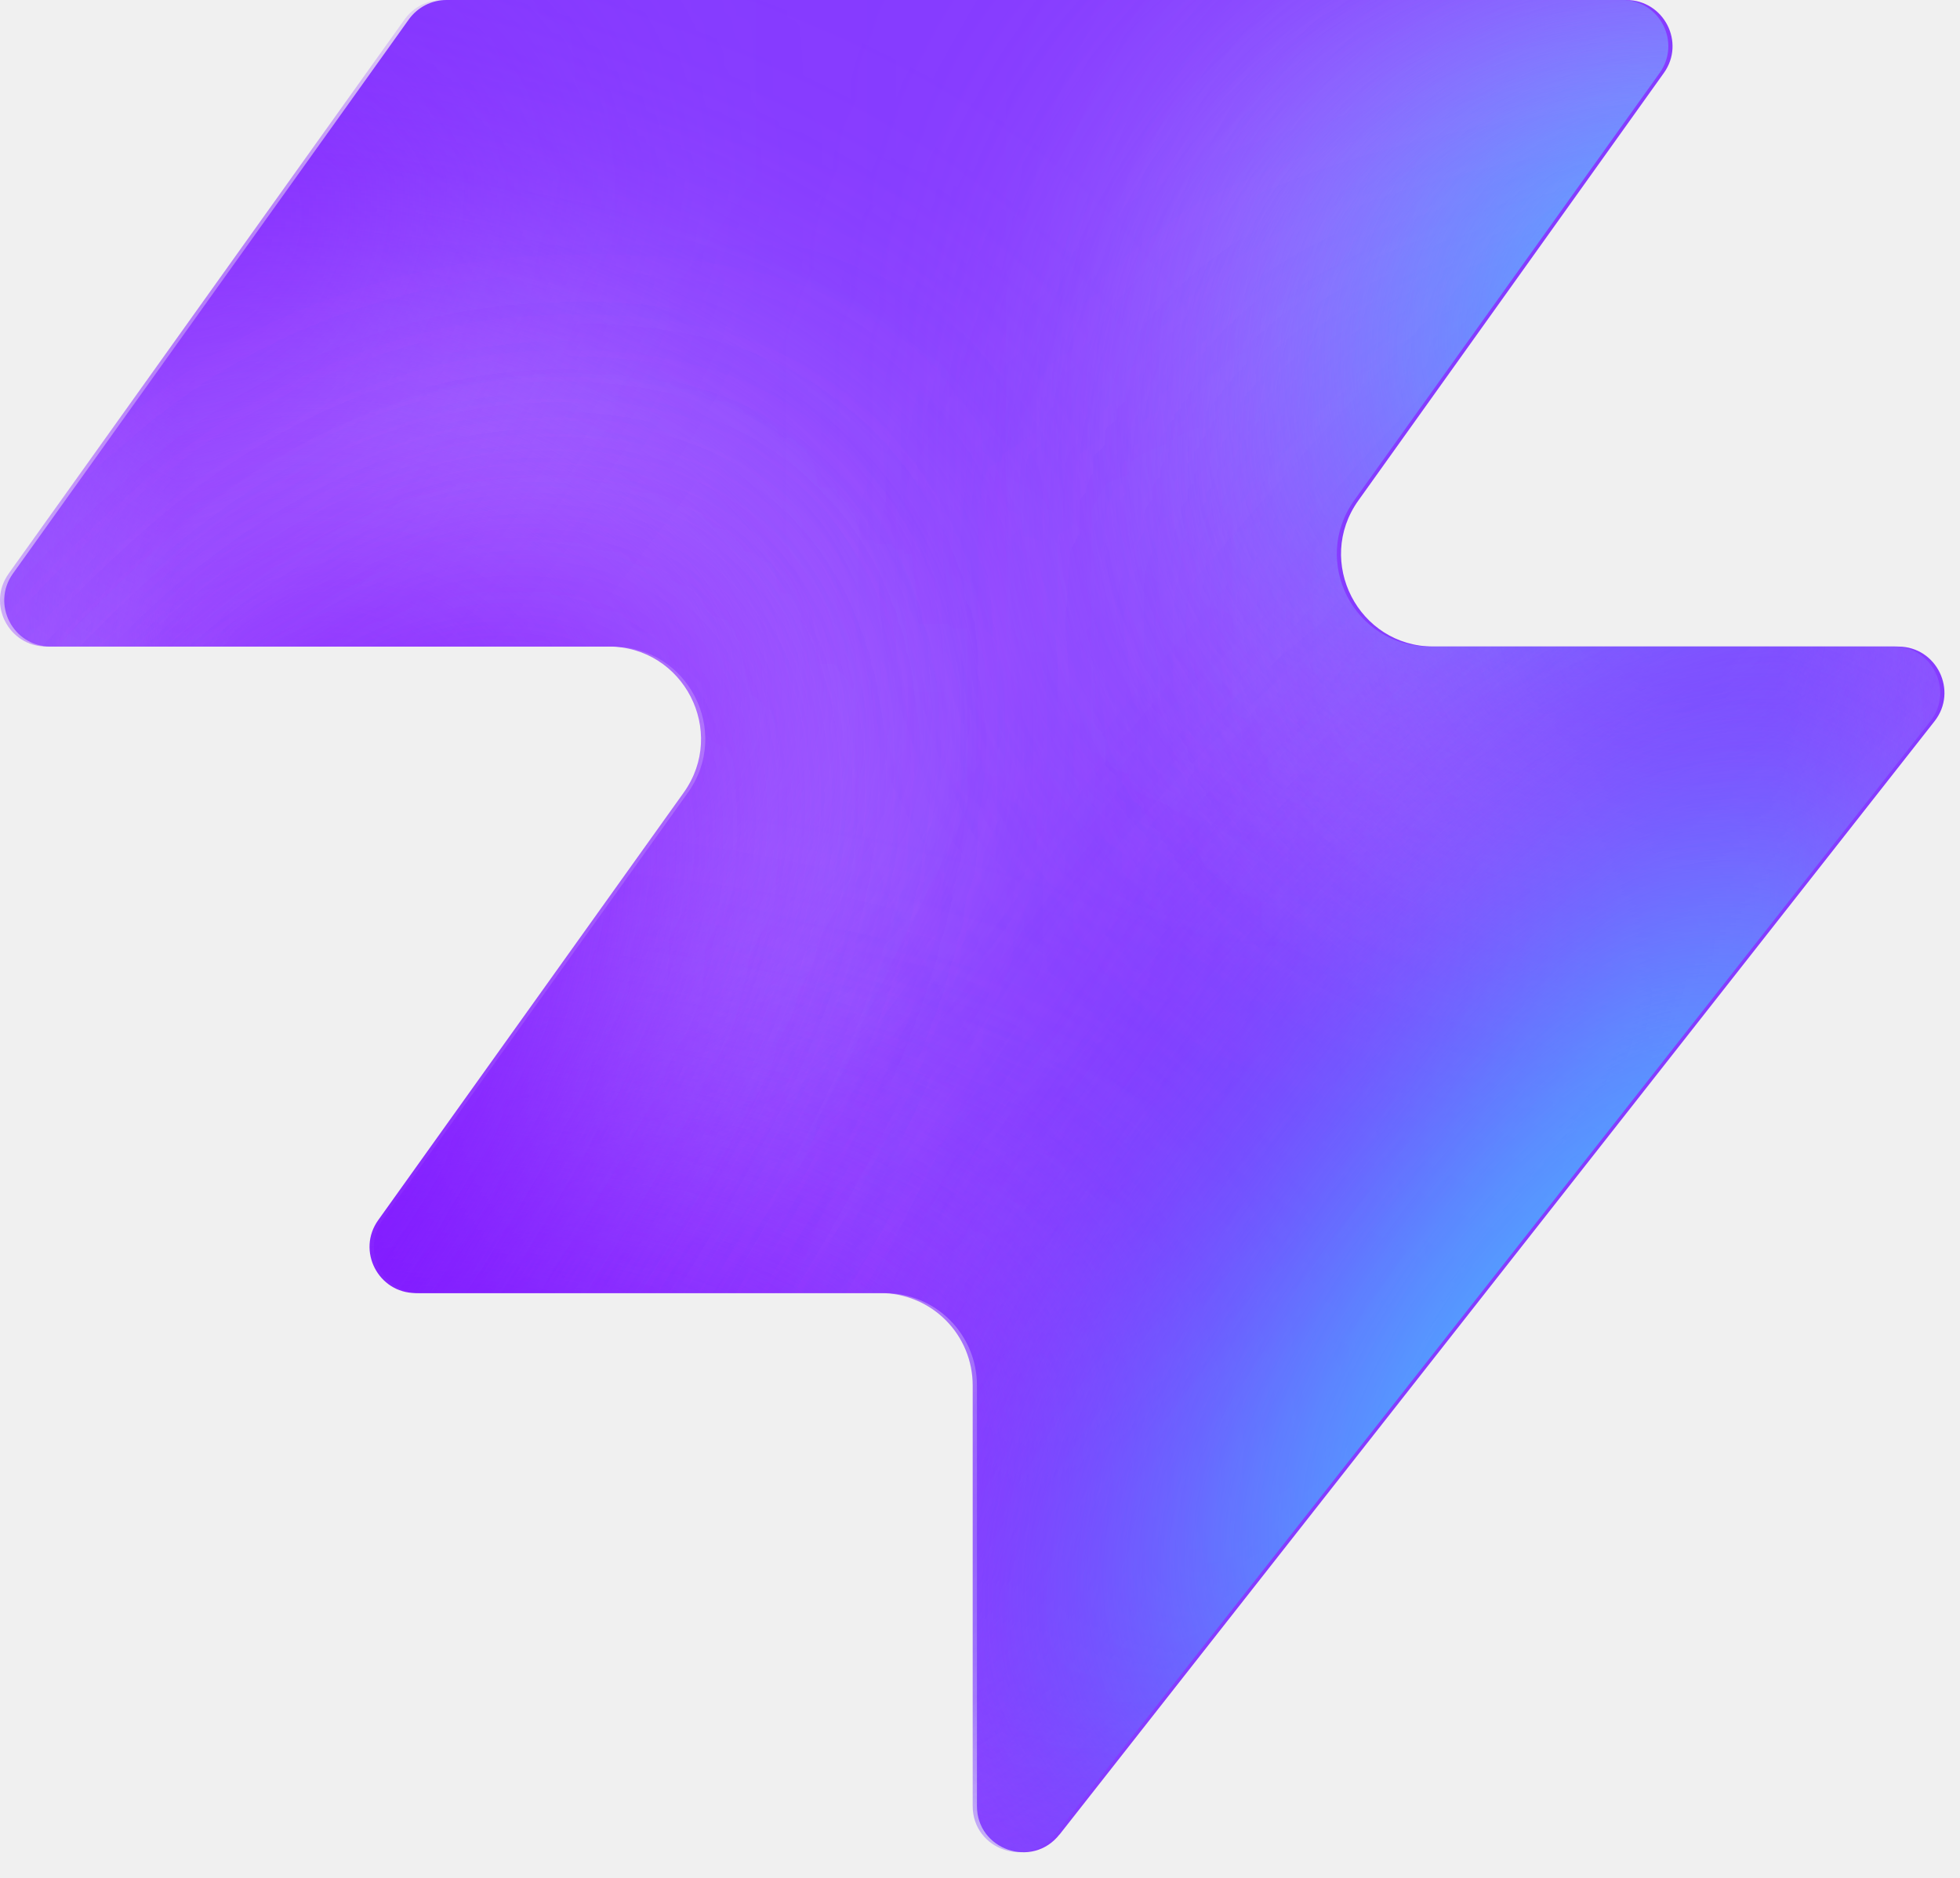
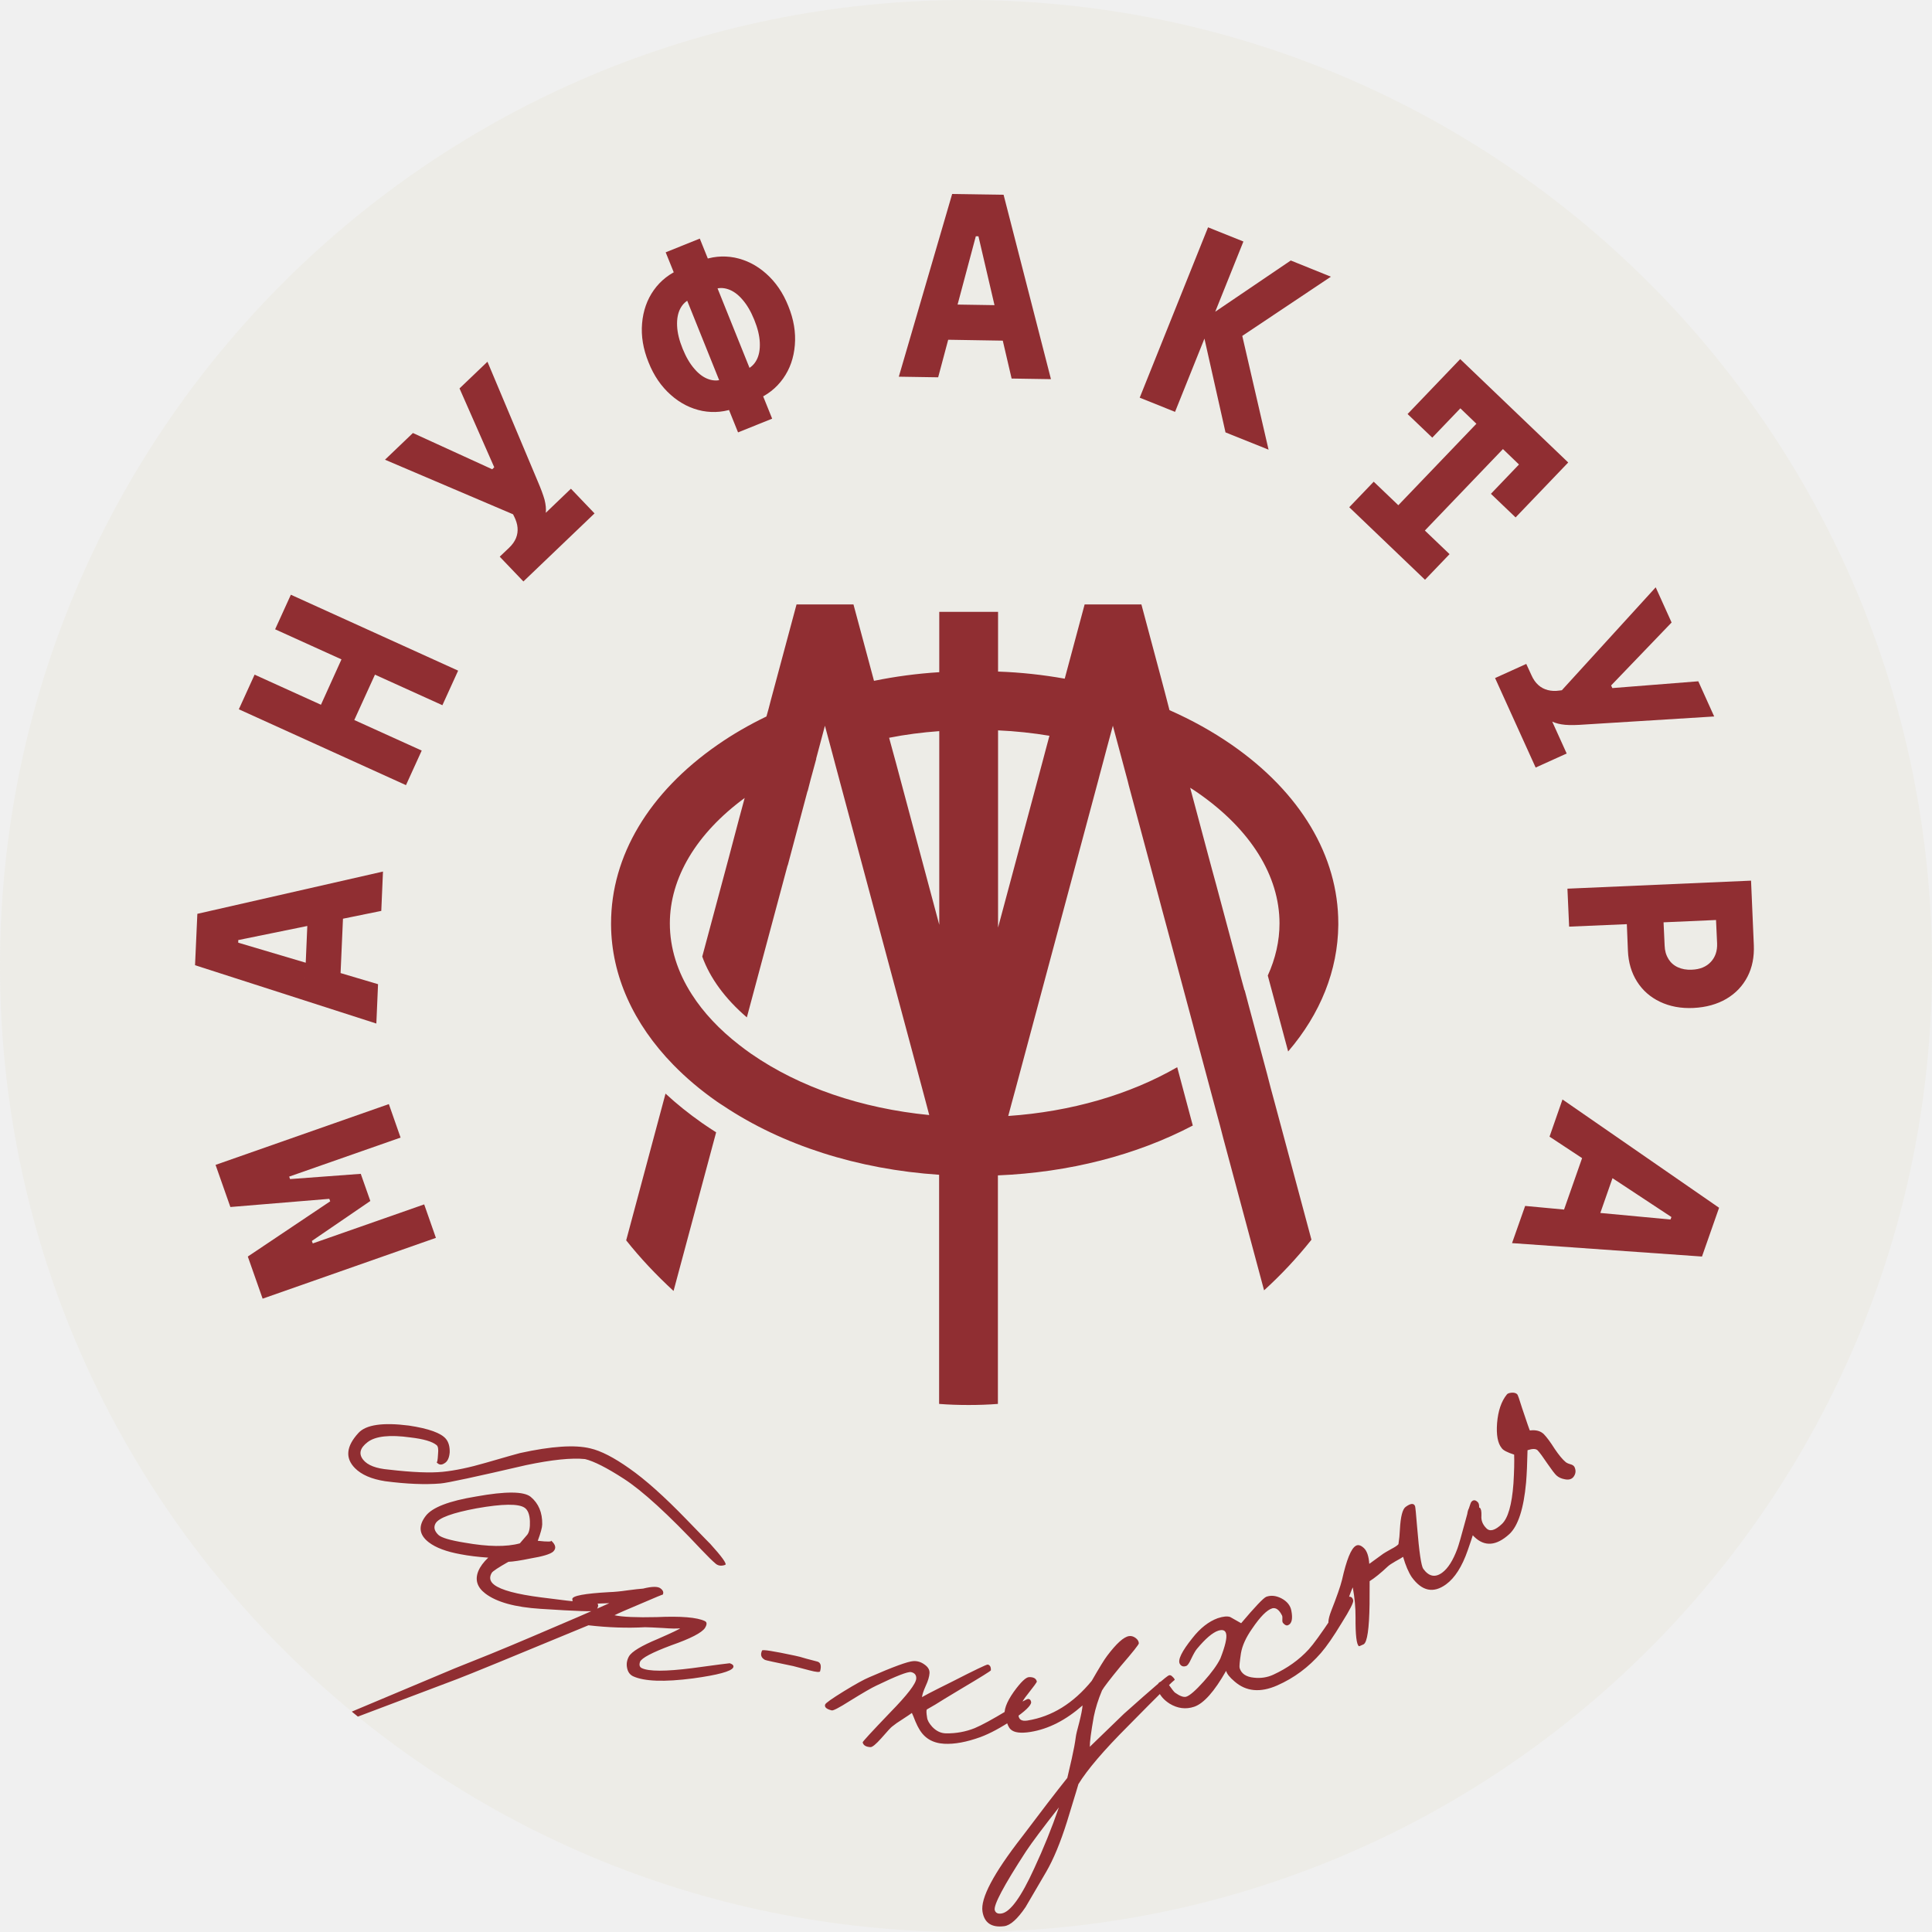
- <svg xmlns="http://www.w3.org/2000/svg" width="48" height="46" fill="none" viewBox="0 0 48 46">
-   <path fill="#863bff" d="M25.946 44.938c-.664.845-2.021.375-2.021-.698V33.937a2.26 2.26 0 0 0-2.262-2.262H10.287c-.92 0-1.456-1.04-.92-1.788l7.48-10.471c1.07-1.497 0-3.578-1.842-3.578H1.237c-.92 0-1.456-1.04-.92-1.788L10.013.474c.214-.297.556-.474.92-.474h28.894c.92 0 1.456 1.04.92 1.788l-7.48 10.471c-1.07 1.498 0 3.579 1.842 3.579h11.377c.943 0 1.473 1.088.89 1.83L25.947 44.94z" style="fill:#863bff;fill:color(display-p3 .525 .23 1);fill-opacity:1" />
-   <mask id="a" width="48" height="46" x="0" y="0" maskUnits="userSpaceOnUse" style="mask-type:alpha">
-     <path fill="#000" d="M25.842 44.938c-.664.844-2.021.375-2.021-.698V33.937a2.26 2.26 0 0 0-2.262-2.262H10.183c-.92 0-1.456-1.04-.92-1.788l7.48-10.471c1.07-1.498 0-3.579-1.842-3.579H1.133c-.92 0-1.456-1.04-.92-1.787L9.91.473c.214-.297.556-.474.92-.474h28.894c.92 0 1.456 1.04.92 1.788l-7.48 10.471c-1.07 1.498 0 3.578 1.842 3.578h11.377c.943 0 1.473 1.088.89 1.832L25.843 44.94z" style="fill:#000;fill-opacity:1" />
-   </mask>
-   <g mask="url(#a)">
-     <g filter="url(#b)">
-       <ellipse cx="5.508" cy="14.704" fill="#ede6ff" rx="5.508" ry="14.704" style="fill:#ede6ff;fill:color(display-p3 .927 .903 1);fill-opacity:1" transform="matrix(.00324 1 1 -.00324 -4.47 31.516)" />
+ <svg xmlns="http://www.w3.org/2000/svg" width="120" height="120" viewBox="49 49 1822 1822">
+   <circle cx="960" cy="960" r="911" fill="#EDECE7" />
+   <defs>
+     <clipPath id="clip0_44_121">
+       <rect width="1470.19" height="1142.04" fill="white" transform="translate(232.934 231.95)" />
+     </clipPath>
+     <clipPath id="favicon-circle">
+       <circle cx="960" cy="960" r="911" />
+     </clipPath>
+   </defs>
+   <g clip-path="url(#favicon-circle)">
+     <g clip-path="url(#clip0_44_121)">
+       <path d="M853.878 619.036L866.83 667.203L870.031 679.136L873.233 691.069C893.169 686.994 913.687 684.229 934.788 682.92V626.021H990.231V682.338C1011.62 683.065 1032.58 685.393 1053.1 689.031L1056.3 677.099L1059.5 665.166L1071.87 619.036H1125.42L1144.05 688.74L1147.98 703.584L1151.9 718.718C1173 728.031 1192.65 738.945 1210.69 751.46C1275.45 796.426 1311.1 856.234 1311.1 919.827V921.428C1310.67 964.065 1294.37 1004.96 1263.81 1040.61L1244.6 969.013C1251.88 953.006 1255.66 936.416 1255.66 919.827C1255.66 875.007 1228.45 831.351 1179.12 797.008C1176.64 795.261 1174.02 793.515 1171.4 791.914L1176.35 810.396L1181.59 830.041L1188.43 855.652L1192.07 869.186L1195.85 883.01L1218.26 966.685V966.976L1222.63 982.983L1222.77 982.692L1226.85 998.117L1243.87 1061.56L1247.37 1075.1L1251 1088.49L1285.78 1218.14C1272.25 1235.17 1257.26 1251.18 1241.11 1265.87L1202.69 1122.68L1199.49 1110.31L1196.14 1097.94L1181.01 1041.48L1177.52 1028.68L1174.17 1015.87L1149.43 923.61L1144.92 906.876L1141.28 893.197L1113.49 789.586L1112.61 785.948L1109.56 774.598L1105.63 759.9L1098.5 733.415L1092.53 755.534L1089.33 767.613L1086.13 779.545L1084.96 784.056L1006.67 1076.12L1003.18 1088.92L999.835 1101.44C1059.06 1097.36 1114.21 1081.35 1159.18 1055.45L1173.88 1110.46C1120.62 1138.4 1057.17 1154.7 990.085 1157.46V1372.98C980.918 1373.71 971.75 1374 962.437 1374C953.123 1374 943.81 1373.71 934.642 1372.98V1156.88C858.098 1151.79 786.793 1129.09 730.914 1091.69C728.876 1090.52 726.984 1089.07 724.947 1087.76C709.522 1076.99 695.843 1065.35 683.91 1053.12C646.221 1014.42 625.702 969.013 625.266 921.428V919.827C625.266 856.234 660.918 796.426 725.675 751.46C740.081 741.419 755.506 732.542 771.805 724.684L773.842 717.408L776.025 708.968L780.099 693.834L800.181 619.036H853.733H853.878ZM676.634 1080.34C687.112 1090.09 698.608 1099.25 710.977 1107.98C715.343 1111.04 719.854 1113.95 724.365 1116.86L684.201 1266.46C668.049 1251.61 653.06 1235.75 639.527 1218.73L676.634 1080.34ZM818.808 764.557L814.733 779.545L813.569 783.765L810.659 795.116H810.513L791.887 865.111H791.741L753.324 1008.45C732.805 990.841 718.544 971.341 711.268 951.114L736.443 857.253L739.936 844.011L745.902 821.455L751.286 801.519C705.738 834.988 680.709 876.898 680.709 919.827C680.709 942.965 687.839 965.666 701.518 986.912C712.432 1003.94 727.421 1019.95 746.193 1034.5C749.686 1037.26 753.469 1040.03 757.398 1042.79C802.946 1074.37 861.445 1094.31 925.329 1100.56L921.982 1087.9L918.489 1074.81L840.927 785.657L840.199 782.892L836.998 770.96L833.797 758.881L826.957 733.415L818.662 764.557H818.808ZM990.231 923.756L1032.29 766.885L1035.49 754.807L1038.69 742.874C1022.97 740.255 1006.67 738.508 990.231 737.781V923.756ZM934.788 738.508C918.635 739.673 902.919 741.71 887.494 744.766L890.695 756.553L894.042 768.777L934.788 921.137V738.508Z" fill="#902E32" />
+       <path d="M296.673 1273.73L282.703 1234L360.411 1181.91L359.538 1179.58L266.259 1187.29L252.289 1147.56L415.709 1090.23L426.768 1121.81L321.702 1158.62L322.575 1160.95L389.224 1156L398.246 1181.61L343.094 1219.3L343.967 1221.63L449.033 1184.82L460.092 1216.39L296.673 1273.73Z" fill="#902E32" />
+       <path d="M232.934 959.259L235.116 910.801L410.178 870.928L408.577 908.036L273.679 935.539V938.013L405.521 977.158L403.92 1014.27L232.934 959.259ZM336.69 971.628L339.455 907.308L373.07 901.342L369.577 980.36L336.544 971.483L336.69 971.628Z" fill="#902E32" />
+       <path d="M274.263 717.841L289.106 685.244L351.68 713.621L371.034 670.838L308.46 642.461L323.303 609.865L481.047 681.461L466.204 714.057L402.612 685.244L383.112 728.027L446.704 756.84L431.861 789.437L274.117 717.841H274.263Z" fill="#902E32" />
+       <path d="M520.483 573.774L529.069 565.625C532.125 562.715 534.307 559.659 535.617 556.457C536.927 553.256 537.363 549.909 537.072 546.562C536.781 543.07 535.617 539.577 533.871 536.084L527.177 522.697L537.363 535.939L412.07 482.533L438.41 457.358L513.207 491.555L515.099 489.663L482.357 415.302L508.696 390.127L555.99 502.615C559.046 509.745 561.229 515.566 562.538 520.223C563.703 524.879 564.139 529.1 563.703 532.883C563.266 536.667 561.52 540.014 558.464 542.778L555.845 540.159L587.422 509.891L609.687 533.174L542.602 597.349L520.338 574.065L520.483 573.774Z" fill="#902E32" />
+       <path d="M711.415 436.546C700.501 434.364 690.605 429.416 681.583 421.412C672.561 413.409 665.576 403.222 660.628 390.707C655.535 378.193 653.498 365.969 654.516 354.036C655.535 342.104 659.173 331.626 665.576 322.604C671.979 313.582 680.565 306.888 691.188 302.522L695.117 300.921L706.176 328.425L700.937 330.607C696.281 332.499 692.934 335.555 690.605 339.921C688.277 344.286 687.258 349.816 687.55 356.365C687.841 362.913 689.587 370.044 692.788 377.902C695.99 385.76 699.628 392.017 703.993 396.965C708.213 401.913 712.725 405.114 717.527 406.715C722.329 408.315 726.84 408.17 731.497 406.278L736.735 404.095L747.795 431.599L743.866 433.199C733.097 437.565 722.329 438.584 711.415 436.546ZM734.553 430.289L734.262 425.05L690.896 317.22L687.404 313.291L676.781 286.951L708.941 274L719.564 300.339V305.723L762.929 413.554L766.567 417.483L777.19 443.822L745.03 456.774L734.407 430.435L734.553 430.289ZM746.922 400.021L752.161 397.838C756.817 395.946 760.164 392.89 762.493 388.525C764.821 384.159 765.84 378.629 765.549 372.081C765.257 365.532 763.511 358.402 760.31 350.544C757.108 342.686 753.47 336.428 749.105 331.481C744.885 326.533 740.373 323.331 735.571 321.731C730.769 320.13 726.258 320.276 721.601 322.167L716.363 324.35L705.303 296.847L709.232 295.246C720.001 290.88 730.769 289.862 741.683 291.899C752.597 294.082 762.493 299.03 771.515 307.033C780.537 315.037 787.522 325.223 792.47 337.738C797.563 350.253 799.6 362.476 798.582 374.555C797.563 386.633 793.925 396.965 787.522 405.987C781.119 415.009 772.533 421.703 761.91 426.069L757.981 427.67L746.922 400.166V400.021Z" fill="#902E32" />
+       <path d="M946.991 231.948L995.449 232.675L1040.12 406.572L1003.02 405.99L971.729 271.82H969.255L933.748 404.826L896.641 404.244L946.991 231.802V231.948ZM937.386 335.995L1001.71 337.014L1008.55 370.483L929.383 369.174L937.386 335.849V335.995Z" fill="#902E32" />
+       <path d="M1188.28 263.376L1221.61 276.764L1157.14 437.418L1123.82 424.031L1188.28 263.376ZM1181.3 352.289L1266.28 294.663L1304.12 309.943L1205.89 375.572L1217.97 354.617L1245.33 473.071L1204.73 456.773L1181.3 352.435V352.289Z" fill="#902E32" />
+       <path d="M1344.42 503.2L1367.71 525.464L1441.34 448.629L1426.21 434.077L1399.72 461.726L1376.44 439.462L1426.06 387.656L1527.93 485.155L1478.3 536.96L1455.02 514.696L1481.5 487.047L1466.37 472.495L1392.74 549.329L1416.02 571.594L1392.88 595.751L1321.43 527.356L1344.57 503.2H1344.42Z" fill="#902E32" />
+       <path d="M1488.34 675.057L1493.29 685.826C1495.03 689.755 1497.22 692.811 1499.84 695.139C1502.46 697.467 1505.37 698.922 1508.71 699.796C1512.06 700.669 1515.7 700.814 1519.63 700.232L1534.47 698.34L1518.61 703.579L1610.43 602.879L1625.42 636.058L1568.38 695.43L1569.54 697.904L1650.6 691.501L1665.58 724.68L1543.78 732.247C1536.07 732.829 1529.81 732.974 1525.01 732.538C1520.21 732.101 1516.13 731.082 1512.79 729.482C1509.44 727.735 1506.82 724.971 1505.08 721.333L1508.42 719.732L1526.47 759.604L1497.22 772.847L1458.95 688.445L1488.19 675.203L1488.34 675.057Z" fill="#902E32" />
+       <path d="M1700.35 879.514L1702.97 940.342C1703.41 951.401 1701.52 961.297 1697.01 970.028C1692.5 978.759 1685.95 985.744 1677.07 990.983C1668.34 996.076 1658.01 998.986 1646.08 999.569C1634.14 1000.15 1623.67 998.113 1614.5 993.748C1605.33 989.382 1598.05 982.979 1592.82 974.685C1587.58 966.39 1584.67 956.64 1584.23 945.58L1583.21 920.551L1528.79 922.879L1527.19 887.081L1700.21 879.514H1700.35ZM1622.36 953.293C1624.54 956.786 1627.45 959.405 1631.23 961.151C1635.02 962.897 1639.53 963.771 1644.62 963.479C1652.19 963.188 1658.15 960.715 1662.37 956.203C1666.59 951.692 1668.63 945.872 1668.34 938.596L1667.32 916.622L1617.84 918.805L1618.86 940.778C1619.01 945.58 1620.17 949.655 1622.36 953.148V953.293Z" fill="#902E32" />
+       <path d="M1670.09 1188.31L1654.08 1234L1474.95 1221.34L1487.31 1186.27L1624.39 1199.08L1625.27 1196.75L1510.31 1120.93L1522.53 1085.86L1670.23 1188.02L1670.09 1188.31ZM1574.48 1146.4L1553.24 1207.08L1519.33 1203.01L1545.52 1128.35L1574.63 1146.4H1574.48Z" fill="#902E32" />
    </g>
-     <g filter="url(#c)">
-       <ellipse cx="10.399" cy="29.851" fill="#ede6ff" rx="10.399" ry="29.851" style="fill:#ede6ff;fill:color(display-p3 .927 .903 1);fill-opacity:1" transform="matrix(.00324 1 1 -.00324 -39.328 7.883)" />
-     </g>
-     <g filter="url(#d)">
-       <ellipse cx="5.508" cy="30.487" fill="#7e14ff" rx="5.508" ry="30.487" style="fill:#7e14ff;fill:color(display-p3 .492 .077 1);fill-opacity:1" transform="rotate(89.814 -25.913 -14.639)scale(1 -1)" />
-     </g>
-     <g filter="url(#e)">
-       <ellipse cx="5.508" cy="30.599" fill="#7e14ff" rx="5.508" ry="30.599" style="fill:#7e14ff;fill:color(display-p3 .492 .077 1);fill-opacity:1" transform="rotate(89.814 -32.644 -3.334)scale(1 -1)" />
-     </g>
-     <g filter="url(#f)">
-       <ellipse cx="5.508" cy="30.599" fill="#7e14ff" rx="5.508" ry="30.599" style="fill:#7e14ff;fill:color(display-p3 .492 .077 1);fill-opacity:1" transform="matrix(.00324 1 1 -.00324 -34.34 30.47)" />
-     </g>
-     <g filter="url(#g)">
-       <ellipse cx="14.072" cy="22.078" fill="#ede6ff" rx="14.072" ry="22.078" style="fill:#ede6ff;fill:color(display-p3 .927 .903 1);fill-opacity:1" transform="rotate(93.35 24.506 48.493)scale(-1 1)" />
-     </g>
-     <g filter="url(#h)">
-       <ellipse cx="3.47" cy="21.501" fill="#7e14ff" rx="3.47" ry="21.501" style="fill:#7e14ff;fill:color(display-p3 .492 .077 1);fill-opacity:1" transform="rotate(89.009 28.708 47.59)scale(-1 1)" />
-     </g>
-     <g filter="url(#i)">
-       <ellipse cx="3.47" cy="21.501" fill="#7e14ff" rx="3.47" ry="21.501" style="fill:#7e14ff;fill:color(display-p3 .492 .077 1);fill-opacity:1" transform="rotate(89.009 28.708 47.59)scale(-1 1)" />
-     </g>
-     <g filter="url(#j)">
-       <ellipse cx=".387" cy="8.972" fill="#7e14ff" rx="4.407" ry="29.108" style="fill:#7e14ff;fill:color(display-p3 .492 .077 1);fill-opacity:1" transform="rotate(39.51 .387 8.972)" />
-     </g>
-     <g filter="url(#k)">
-       <ellipse cx="47.523" cy="-6.092" fill="#7e14ff" rx="4.407" ry="29.108" style="fill:#7e14ff;fill:color(display-p3 .492 .077 1);fill-opacity:1" transform="rotate(37.892 47.523 -6.092)" />
-     </g>
-     <g filter="url(#l)">
-       <ellipse cx="41.412" cy="6.333" fill="#47bfff" rx="5.971" ry="9.665" style="fill:#47bfff;fill:color(display-p3 .28 .748 1);fill-opacity:1" transform="rotate(37.892 41.412 6.333)" />
-     </g>
-     <g filter="url(#m)">
-       <ellipse cx="-1.879" cy="38.332" fill="#7e14ff" rx="4.407" ry="29.108" style="fill:#7e14ff;fill:color(display-p3 .492 .077 1);fill-opacity:1" transform="rotate(37.892 -1.88 38.332)" />
-     </g>
-     <g filter="url(#n)">
-       <ellipse cx="-1.879" cy="38.332" fill="#7e14ff" rx="4.407" ry="29.108" style="fill:#7e14ff;fill:color(display-p3 .492 .077 1);fill-opacity:1" transform="rotate(37.892 -1.88 38.332)" />
-     </g>
-     <g filter="url(#o)">
-       <ellipse cx="35.651" cy="29.907" fill="#7e14ff" rx="4.407" ry="29.108" style="fill:#7e14ff;fill:color(display-p3 .492 .077 1);fill-opacity:1" transform="rotate(37.892 35.651 29.907)" />
-     </g>
-     <g filter="url(#p)">
-       <ellipse cx="38.418" cy="32.4" fill="#47bfff" rx="5.971" ry="15.297" style="fill:#47bfff;fill:color(display-p3 .28 .748 1);fill-opacity:1" transform="rotate(37.892 38.418 32.4)" />
-     </g>
+     <path d="M732.887 1524.78C729.532 1525.99 726.661 1525.72 724.274 1523.95C721.236 1521.47 716.647 1516.99 710.507 1510.51C679.17 1477.11 654.711 1454.76 637.13 1443.46C621.285 1433.21 609.154 1427.06 600.738 1425C588.027 1423.69 569.459 1425.6 545.033 1430.73C497.655 1441.74 470.795 1447.51 464.451 1448.02C449.832 1449.23 432.422 1448.52 412.221 1445.88C399.406 1443.89 389.922 1439.78 383.769 1433.58C374.344 1424.05 375.434 1412.98 387.038 1400.36C394.147 1392.6 409.988 1390.28 434.561 1393.4C453.378 1396.24 465.055 1400.45 469.59 1406.03C472.053 1409.04 473.223 1413.22 473.1 1418.57C472.702 1423.9 471.021 1427.39 468.056 1429.03C465.078 1430.95 462.559 1430.48 460.501 1427.64C461.269 1428.77 461.801 1426.33 462.095 1420.3C462.596 1415.65 462.117 1412.81 460.656 1411.78C456.562 1408.42 448.368 1406.03 436.075 1404.6C416.566 1401.87 403.101 1403.34 395.681 1409.02C388.405 1414.57 387.035 1420.14 391.57 1425.72C395.715 1430.86 403.738 1433.93 415.64 1434.93C437.903 1437.52 454.902 1438.21 466.637 1437C478.372 1435.79 491.903 1432.95 507.231 1428.47C527.155 1422.71 537.88 1419.67 539.408 1419.33C569.121 1412.81 591.239 1411.35 605.761 1414.94C615.678 1417.21 627.939 1423.51 642.545 1433.84C657.555 1444.32 675.457 1460.31 696.249 1481.79C712.987 1499.09 720.314 1506.59 718.228 1504.29C729.96 1517.22 734.846 1524.06 732.887 1524.78ZM610.865 1567.95C610.038 1569.03 592.736 1568.46 558.959 1566.25C534.683 1564.73 517.236 1559.89 506.619 1551.74C498.926 1545.83 496.756 1538.78 500.11 1530.59C501.905 1526.34 505.019 1522.13 509.453 1517.95C499.681 1517.29 490.961 1516.22 483.294 1514.74C469.972 1512.33 460.003 1508.59 453.386 1503.51C444.154 1496.41 443.202 1488.1 450.53 1478.56C456.676 1470.56 472.482 1464.47 497.95 1460.3C525.794 1455.27 542.965 1455.37 549.464 1460.6C556.921 1466.82 560.547 1475.48 560.342 1486.57C560.308 1489.49 558.91 1494.65 556.147 1502.07C565.836 1503.15 569.971 1503.02 568.55 1501.69C573.084 1505.66 573.82 1509.16 570.758 1512.19C568.169 1514.61 560.984 1516.79 549.202 1518.75C539.905 1520.67 532.985 1521.71 528.443 1521.89C518.911 1527.29 513.691 1530.75 512.781 1532.25C510.17 1536.6 510.941 1540.38 515.096 1543.57C521.558 1548.53 536.26 1552.48 559.2 1555.43C596.362 1560.24 613.806 1561.9 611.534 1560.39C613.806 1561.9 613.583 1564.42 610.865 1567.95ZM546.259 1496.31C548.15 1493.85 548.975 1489.59 548.734 1483.53C548.458 1477.2 546.799 1472.99 543.757 1470.9C537.981 1466.95 522.922 1467.13 498.578 1471.43C475.749 1475.67 462.81 1480.41 459.762 1485.65C457.741 1489.24 458.631 1492.86 462.431 1496.51C465.272 1499.18 473.549 1501.62 487.262 1503.84C509.221 1507.74 526.546 1507.96 539.237 1504.49L546.259 1496.31ZM740.412 1621.65C738.469 1625.24 725.849 1628.63 702.553 1631.84C675.442 1635.37 656.601 1634.69 646.028 1629.82C642.881 1628.3 640.975 1625.55 640.309 1621.57C639.648 1618.02 640.248 1614.54 642.106 1611.13C644.729 1606.58 653.846 1601.06 669.458 1594.58C682.563 1588.83 689.544 1585.52 690.398 1584.64C686.585 1584.96 681.463 1584.86 675.034 1584.35C666.435 1583.87 660.53 1583.61 657.319 1583.57C640.497 1584.51 622.698 1583.91 603.922 1581.75C532.074 1611.54 490.757 1628.47 479.969 1632.54C397.121 1663.7 355.959 1679.41 356.483 1679.66C354.036 1678.49 353.059 1676.94 353.551 1675.02C353.803 1674.5 395.199 1656.96 477.737 1622.41L511.769 1608.76C524.105 1603.72 536.912 1598.37 550.193 1592.7C583.74 1578.5 608.229 1567.89 623.659 1560.9L611.169 1561.34C596.691 1562.34 590.197 1563.3 591.686 1564.23C590.022 1563.22 589.032 1560.8 588.715 1556.99C588.67 1553.95 600.267 1551.78 623.505 1550.48C628.536 1550.32 634.298 1549.76 640.793 1548.8C647.462 1547.92 652.357 1547.37 655.478 1547.15C664.038 1545.02 669.548 1544.99 672.008 1547.03C674.377 1548.82 675.057 1550.76 674.047 1552.86C674.215 1552.51 667.228 1555.39 653.087 1561.5C640.15 1566.9 631.959 1570.49 628.514 1572.28C635.914 1573.9 649.2 1574.49 668.372 1574.03C691.267 1573 706.386 1574.25 713.728 1577.79C715.825 1578.8 715.858 1580.96 713.824 1584.29C710.768 1588.85 700.174 1594.3 682.044 1600.64C663.92 1607.42 654.104 1612.6 652.595 1616.18C651.598 1619.15 652.148 1621.13 654.245 1622.14C660.888 1625.34 676.596 1625.37 701.369 1622.23C725.099 1619.01 737.052 1617.45 737.227 1617.53C740.192 1618.53 741.254 1619.9 740.412 1621.65ZM822.418 1625.09C822.121 1626.21 818.783 1625.94 812.405 1624.25L797.208 1620.25C779.888 1616.68 770.971 1614.73 770.457 1614.4C766.765 1612.42 765.838 1609.47 767.677 1605.54C768.162 1604.46 778.471 1606.08 798.605 1610.38C801.281 1610.89 804.94 1611.85 809.581 1613.28L819.431 1615.87C822.857 1616.58 823.853 1619.65 822.418 1625.09ZM1021.45 1654.27C1021.47 1657.38 1015.83 1662.8 1004.52 1670.53C993.019 1678.26 982.706 1683.81 973.581 1687.2C960.496 1691.92 949.111 1694.01 939.424 1693.48C928.575 1692.88 920.672 1688.17 915.716 1679.35C914.822 1677.94 913.686 1675.64 912.306 1672.46C910.776 1668.49 909.66 1665.8 908.96 1664.41C907.54 1665.49 904.613 1667.47 900.181 1670.34C896.157 1672.83 892.822 1675.18 890.175 1677.36C889.164 1678.09 885.754 1681.78 879.946 1688.46C874.977 1694.02 871.621 1696.75 869.877 1696.65C865.615 1696.42 863.171 1694.92 862.545 1692.17C862.384 1691.58 871.064 1682.14 888.586 1663.87C904.645 1647.46 912.808 1636.83 913.074 1631.99C913.255 1628.69 911.618 1626.66 908.163 1625.89C905.084 1625.33 894.163 1629.59 875.398 1638.66C871.212 1640.57 862.782 1645.45 850.108 1653.3C840.242 1659.56 834.642 1662.46 833.307 1662C828.323 1660.75 826.288 1658.89 827.202 1656.41C827.664 1655.08 833.527 1650.93 844.792 1643.97C855.852 1637.2 863.867 1632.78 868.839 1630.72C891.338 1620.88 905.219 1615.81 910.482 1615.52C914.184 1615.34 917.623 1616.4 920.799 1618.71C924.169 1621.03 925.769 1623.75 925.599 1626.85C925.418 1630.14 924.225 1634.15 922.022 1638.89C919.807 1643.82 918.636 1647.45 918.509 1649.77C917.54 1649.72 926.944 1644.8 946.72 1635C968.314 1623.95 979.591 1618.54 980.549 1618.79C982.658 1619.29 983.628 1621.1 983.458 1624.2C983.426 1624.78 973.969 1630.67 955.086 1641.87L940.013 1650.96C933.569 1655.07 927.942 1658.45 923.132 1661.1C922.508 1661.85 922.564 1664.38 923.298 1668.69C923.547 1671.23 925.136 1674.14 928.066 1677.41C931.921 1681.51 936.276 1683.59 941.13 1683.66C950.644 1683.8 959.673 1682.16 968.217 1678.74C974.78 1675.99 984.996 1670.43 998.865 1662.06C1010.93 1654.76 1017.54 1651.14 1018.7 1651.2C1020.25 1651.29 1021.16 1652.31 1021.45 1654.27ZM1156.86 1633.37C1156.74 1632.6 1141.98 1647.15 1112.58 1677.02C1089.89 1699.73 1074.34 1717.94 1065.93 1731.67C1066.49 1730.21 1062.95 1741.88 1055.34 1766.68C1049.1 1786.55 1042.51 1802.44 1035.58 1814.36L1016.15 1847.55C1008.52 1858.79 1001.82 1864.78 996.038 1865.51C984.099 1867.04 977.269 1862.43 975.547 1851.71C973.548 1839.25 985.906 1815.85 1012.62 1781.5C1030.27 1758.03 1044.58 1739.42 1055.54 1725.68L1059.72 1707.62C1061.55 1699.46 1062.82 1692.67 1063.52 1687.26C1063.76 1685.06 1064.87 1680.36 1066.86 1673.16C1068.66 1665.99 1069.68 1660.72 1069.92 1657.34C1054.08 1671.28 1037.73 1679.6 1020.87 1682.31C1011.68 1683.79 1005.46 1683.01 1002.22 1680C1000.42 1678.52 998.59 1674.49 996.747 1667.91C995.25 1662.25 998.024 1654.44 1005.07 1644.46C1011.82 1635.13 1016.69 1630.51 1019.65 1630.63C1023.77 1630.56 1026.15 1631.94 1026.8 1634.79C1026.9 1635.36 1024 1639.36 1018.12 1646.79C1011.88 1654.47 1009.01 1661.03 1009.48 1666.45C1009.78 1670.73 1012.61 1672.44 1017.97 1671.57C1040.96 1667.89 1061.16 1655.41 1078.58 1634.14C1085.8 1621.58 1090.63 1613.73 1093.07 1610.59C1101.82 1598.97 1108.68 1592.76 1113.66 1591.96C1115.77 1591.62 1117.83 1592.17 1119.83 1593.62C1121.83 1595.07 1122.89 1596.77 1123 1598.71C1123.16 1599.67 1117.43 1606.88 1105.84 1620.33C1095.81 1632.55 1089.96 1640.17 1088.28 1643.19C1084.73 1651.62 1082.12 1659.9 1080.48 1668.03C1077.9 1682.59 1076.67 1692.02 1076.77 1696.33L1108.92 1665.23C1135.73 1641.28 1149.9 1629.18 1151.43 1628.93C1152.55 1628.55 1153.71 1629.06 1154.92 1630.44C1156.06 1631.43 1156.71 1632.41 1156.86 1633.37ZM1047.62 1753.48C1032.45 1772.81 1022.09 1786.66 1016.56 1795.01C995.598 1827.26 985.79 1845.74 987.134 1850.44C987.947 1853.06 990.078 1854.09 993.526 1853.54C1001.76 1852.21 1012.06 1837.99 1024.41 1810.85C1033.03 1792.37 1040.77 1773.24 1047.62 1753.48ZM1325.16 1558.13C1325.72 1560 1322.08 1567.17 1314.22 1579.66C1306.62 1592.25 1300.12 1601.66 1294.72 1607.89C1283.05 1621.32 1269.32 1631.51 1253.51 1638.47C1237.52 1645.51 1224.09 1644.24 1213.2 1634.67C1208.69 1630.87 1206.05 1627.55 1205.3 1624.71C1194.25 1644.19 1184.22 1655.48 1175.21 1658.57C1167.28 1661.22 1159.52 1660.23 1151.94 1655.6C1146.78 1652.28 1143.24 1648.28 1141.31 1643.62C1139.52 1638.27 1140.78 1635.23 1145.1 1634.5C1147.47 1634.14 1149.24 1634.88 1150.42 1636.7C1153.97 1641.74 1156.2 1644.6 1157.11 1645.27C1161.58 1648.46 1165.06 1649.76 1167.54 1649.15C1170.91 1648.17 1176.48 1643.35 1184.23 1634.69C1191.7 1626.35 1196.91 1619.15 1199.87 1613.1C1204.45 1601.34 1206.27 1593.55 1205.32 1589.74C1204.6 1586.47 1202.1 1585.51 1197.83 1586.86C1192.48 1588.65 1185.81 1594.35 1177.82 1603.95C1176.4 1605.59 1174.51 1608.89 1172.15 1613.86C1170.39 1617.73 1168.85 1619.84 1167.52 1620.18C1164.94 1621.04 1162.98 1620.38 1161.66 1618.2C1159.49 1614.47 1163.47 1606.32 1173.59 1593.73C1180.87 1584.43 1188.8 1578.21 1197.37 1575.08C1202.54 1573.36 1206.48 1572.99 1209.19 1573.97L1219.48 1579.79C1232.59 1564.29 1240.49 1555.98 1243.18 1554.87C1247.56 1553.27 1252.27 1553.74 1257.31 1556.27C1262.67 1559.09 1265.83 1562.93 1266.79 1567.78C1268.32 1575.55 1267.3 1580.17 1263.71 1581.66C1262.28 1582.25 1260.76 1581.62 1259.15 1579.76C1258.49 1579.19 1258.23 1578.05 1258.35 1576.31C1258.48 1574.58 1258.39 1573.36 1258.09 1572.64C1255.44 1567.23 1252.38 1564.93 1248.93 1565.72C1243.87 1567.19 1237.49 1573.6 1229.81 1584.97C1223.99 1593.25 1220.48 1601.01 1219.27 1608.23C1218.1 1616.06 1217.68 1620.64 1218.02 1621.97C1219.64 1627.39 1224.16 1630.46 1231.59 1631.16C1237.98 1631.88 1244 1630.96 1249.66 1628.41C1263.07 1622.24 1274.25 1614.25 1283.22 1604.45C1287.56 1599.72 1294.85 1589.67 1305.08 1574.31C1313.37 1561.85 1318.57 1555.4 1320.69 1554.94C1322.99 1554.41 1324.48 1555.47 1325.16 1558.13ZM1442.81 1465.83C1445.9 1469.1 1442.7 1484.15 1433.18 1510.98C1427.84 1526.39 1421.01 1537.12 1412.69 1543.17C1400.77 1551.84 1390.01 1549.59 1380.42 1536.41C1377.38 1531.9 1374.64 1525.5 1372.2 1517.2C1371.1 1517.99 1368.58 1519.47 1364.63 1521.63C1361.42 1523.48 1359.16 1525 1357.87 1526.18C1351.18 1532.49 1345.44 1537.14 1340.66 1540.14L1340.58 1561.79C1340.24 1585.07 1338.39 1597.7 1335.02 1599.67C1332.17 1601.02 1330.69 1601.62 1330.57 1601.47C1328.31 1600 1327.23 1590.94 1327.36 1574.29C1327.42 1565.13 1326.54 1555.69 1324.75 1545.96C1323.75 1547.89 1321.08 1555.11 1316.75 1567.62C1313.38 1577.5 1310.66 1583.32 1308.57 1585.08C1307.01 1586.22 1305.27 1585.81 1303.35 1583.84C1300.94 1581.51 1301.27 1576.36 1304.34 1568.37C1309.65 1554.9 1313.08 1545.09 1314.6 1538.94C1318.84 1520.03 1323.16 1509.32 1327.59 1506.82C1329.74 1505.5 1332.27 1506.17 1335.18 1508.86C1338.09 1511.54 1339.81 1516.53 1340.32 1523.83L1353.5 1514.25C1354.28 1513.67 1356.81 1512.2 1361.07 1509.81C1364.55 1508 1366.81 1506.48 1367.83 1505.26C1368.56 1500.65 1369.02 1496 1369.2 1491.3C1369.84 1479.32 1371.65 1472.25 1374.63 1470.08C1379.34 1466.65 1382.29 1466.42 1383.49 1469.39C1383.79 1470.13 1384.44 1476.62 1385.42 1488.86C1387.37 1512.64 1389.31 1525.87 1391.25 1528.53C1396.5 1535.75 1402.42 1536.96 1409.01 1532.17C1414.5 1528.17 1419.31 1520.6 1423.43 1509.44C1424.64 1506.16 1427.09 1497.66 1430.78 1483.93C1433.86 1472.34 1435.82 1466.12 1436.64 1465.28C1438.5 1463.21 1440.55 1463.39 1442.81 1465.83ZM1479.83 1363.86C1480.39 1364.39 1481.92 1368.73 1484.41 1376.87C1489.03 1390.71 1491.49 1397.76 1491.77 1398.03C1497.51 1397.27 1501.94 1398.48 1505.08 1401.66C1507.79 1404.45 1511.18 1409.06 1515.26 1415.5C1519.17 1421.27 1522.55 1425.33 1525.38 1427.7C1526.23 1428.49 1527.7 1429.2 1529.78 1429.81C1531.72 1430.29 1533.05 1431.13 1533.78 1432.34C1535.42 1435.71 1535.12 1438.88 1532.89 1441.84C1531.05 1444.11 1528.26 1444.83 1524.53 1444C1521.35 1443.43 1518.77 1442.22 1516.78 1440.37C1515.21 1438.91 1512.4 1435.24 1508.35 1429.35C1504.14 1423.05 1501.03 1418.83 1499.03 1416.71C1497.33 1415.12 1494.17 1415.1 1489.56 1416.64C1489.31 1428.87 1488.86 1439.04 1488.19 1447.17C1485.93 1471.82 1480.68 1488.01 1472.44 1495.72C1460.08 1507.01 1448.99 1507.82 1439.17 1498.16C1435.05 1494.32 1432.87 1488.98 1432.62 1482.13C1432.25 1475.69 1433.53 1471.18 1436.45 1468.6C1437.39 1467.88 1440.1 1468.68 1444.57 1470.98C1445.7 1471.77 1446.2 1474.22 1446.07 1478.34C1445.68 1482.75 1447.2 1486.68 1450.62 1490.12C1453.91 1493.71 1458.8 1492.44 1465.31 1486.3C1471.15 1480.87 1474.81 1468.11 1476.28 1448.01C1476.97 1436.73 1477.19 1427.66 1476.94 1420.8C1470.41 1418.7 1466.5 1416.65 1465.19 1414.64C1461.45 1410.1 1460 1402.26 1460.84 1391.11C1461.79 1379.55 1464.83 1370.58 1469.95 1364.22C1470.6 1363.23 1472.09 1362.63 1474.42 1362.41C1476.74 1362.19 1478.55 1362.67 1479.83 1363.86Z" fill="#902E32" />
  </g>
-   <defs>
-     <filter id="b" width="60.045" height="41.654" x="-19.77" y="16.149" color-interpolation-filters="sRGB" filterUnits="userSpaceOnUse">
-       <feFlood flood-opacity="0" result="BackgroundImageFix" />
-       <feBlend in="SourceGraphic" in2="BackgroundImageFix" result="shape" />
-       <feGaussianBlur result="effect1_foregroundBlur_2002_17158" stdDeviation="7.659" />
-     </filter>
-     <filter id="c" width="90.34" height="51.437" x="-54.613" y="-7.533" color-interpolation-filters="sRGB" filterUnits="userSpaceOnUse">
-       <feFlood flood-opacity="0" result="BackgroundImageFix" />
-       <feBlend in="SourceGraphic" in2="BackgroundImageFix" result="shape" />
-       <feGaussianBlur result="effect1_foregroundBlur_2002_17158" stdDeviation="7.659" />
-     </filter>
-     <filter id="d" width="79.355" height="29.4" x="-49.64" y="2.03" color-interpolation-filters="sRGB" filterUnits="userSpaceOnUse">
-       <feFlood flood-opacity="0" result="BackgroundImageFix" />
-       <feBlend in="SourceGraphic" in2="BackgroundImageFix" result="shape" />
-       <feGaussianBlur result="effect1_foregroundBlur_2002_17158" stdDeviation="4.596" />
-     </filter>
-     <filter id="e" width="79.579" height="29.4" x="-45.045" y="20.029" color-interpolation-filters="sRGB" filterUnits="userSpaceOnUse">
-       <feFlood flood-opacity="0" result="BackgroundImageFix" />
-       <feBlend in="SourceGraphic" in2="BackgroundImageFix" result="shape" />
-       <feGaussianBlur result="effect1_foregroundBlur_2002_17158" stdDeviation="4.596" />
-     </filter>
-     <filter id="f" width="79.579" height="29.4" x="-43.513" y="21.178" color-interpolation-filters="sRGB" filterUnits="userSpaceOnUse">
-       <feFlood flood-opacity="0" result="BackgroundImageFix" />
-       <feBlend in="SourceGraphic" in2="BackgroundImageFix" result="shape" />
-       <feGaussianBlur result="effect1_foregroundBlur_2002_17158" stdDeviation="4.596" />
-     </filter>
-     <filter id="g" width="74.749" height="58.852" x="15.756" y="-17.901" color-interpolation-filters="sRGB" filterUnits="userSpaceOnUse">
-       <feFlood flood-opacity="0" result="BackgroundImageFix" />
-       <feBlend in="SourceGraphic" in2="BackgroundImageFix" result="shape" />
-       <feGaussianBlur result="effect1_foregroundBlur_2002_17158" stdDeviation="7.659" />
-     </filter>
-     <filter id="h" width="61.377" height="25.362" x="23.548" y="2.284" color-interpolation-filters="sRGB" filterUnits="userSpaceOnUse">
-       <feFlood flood-opacity="0" result="BackgroundImageFix" />
-       <feBlend in="SourceGraphic" in2="BackgroundImageFix" result="shape" />
-       <feGaussianBlur result="effect1_foregroundBlur_2002_17158" stdDeviation="4.596" />
-     </filter>
-     <filter id="i" width="61.377" height="25.362" x="23.548" y="2.284" color-interpolation-filters="sRGB" filterUnits="userSpaceOnUse">
-       <feFlood flood-opacity="0" result="BackgroundImageFix" />
-       <feBlend in="SourceGraphic" in2="BackgroundImageFix" result="shape" />
-       <feGaussianBlur result="effect1_foregroundBlur_2002_17158" stdDeviation="4.596" />
-     </filter>
-     <filter id="j" width="56.045" height="63.649" x="-27.636" y="-22.853" color-interpolation-filters="sRGB" filterUnits="userSpaceOnUse">
-       <feFlood flood-opacity="0" result="BackgroundImageFix" />
-       <feBlend in="SourceGraphic" in2="BackgroundImageFix" result="shape" />
-       <feGaussianBlur result="effect1_foregroundBlur_2002_17158" stdDeviation="4.596" />
-     </filter>
-     <filter id="k" width="54.814" height="64.646" x="20.116" y="-38.415" color-interpolation-filters="sRGB" filterUnits="userSpaceOnUse">
-       <feFlood flood-opacity="0" result="BackgroundImageFix" />
-       <feBlend in="SourceGraphic" in2="BackgroundImageFix" result="shape" />
-       <feGaussianBlur result="effect1_foregroundBlur_2002_17158" stdDeviation="4.596" />
-     </filter>
-     <filter id="l" width="33.541" height="35.313" x="24.641" y="-11.323" color-interpolation-filters="sRGB" filterUnits="userSpaceOnUse">
-       <feFlood flood-opacity="0" result="BackgroundImageFix" />
-       <feBlend in="SourceGraphic" in2="BackgroundImageFix" result="shape" />
-       <feGaussianBlur result="effect1_foregroundBlur_2002_17158" stdDeviation="4.596" />
-     </filter>
-     <filter id="m" width="54.814" height="64.646" x="-29.286" y="6.009" color-interpolation-filters="sRGB" filterUnits="userSpaceOnUse">
-       <feFlood flood-opacity="0" result="BackgroundImageFix" />
-       <feBlend in="SourceGraphic" in2="BackgroundImageFix" result="shape" />
-       <feGaussianBlur result="effect1_foregroundBlur_2002_17158" stdDeviation="4.596" />
-     </filter>
-     <filter id="n" width="54.814" height="64.646" x="-29.286" y="6.009" color-interpolation-filters="sRGB" filterUnits="userSpaceOnUse">
-       <feFlood flood-opacity="0" result="BackgroundImageFix" />
-       <feBlend in="SourceGraphic" in2="BackgroundImageFix" result="shape" />
-       <feGaussianBlur result="effect1_foregroundBlur_2002_17158" stdDeviation="4.596" />
-     </filter>
-     <filter id="o" width="54.814" height="64.646" x="8.244" y="-2.416" color-interpolation-filters="sRGB" filterUnits="userSpaceOnUse">
-       <feFlood flood-opacity="0" result="BackgroundImageFix" />
-       <feBlend in="SourceGraphic" in2="BackgroundImageFix" result="shape" />
-       <feGaussianBlur result="effect1_foregroundBlur_2002_17158" stdDeviation="4.596" />
-     </filter>
-     <filter id="p" width="39.409" height="43.623" x="18.713" y="10.588" color-interpolation-filters="sRGB" filterUnits="userSpaceOnUse">
-       <feFlood flood-opacity="0" result="BackgroundImageFix" />
-       <feBlend in="SourceGraphic" in2="BackgroundImageFix" result="shape" />
-       <feGaussianBlur result="effect1_foregroundBlur_2002_17158" stdDeviation="4.596" />
-     </filter>
-   </defs>
</svg>
